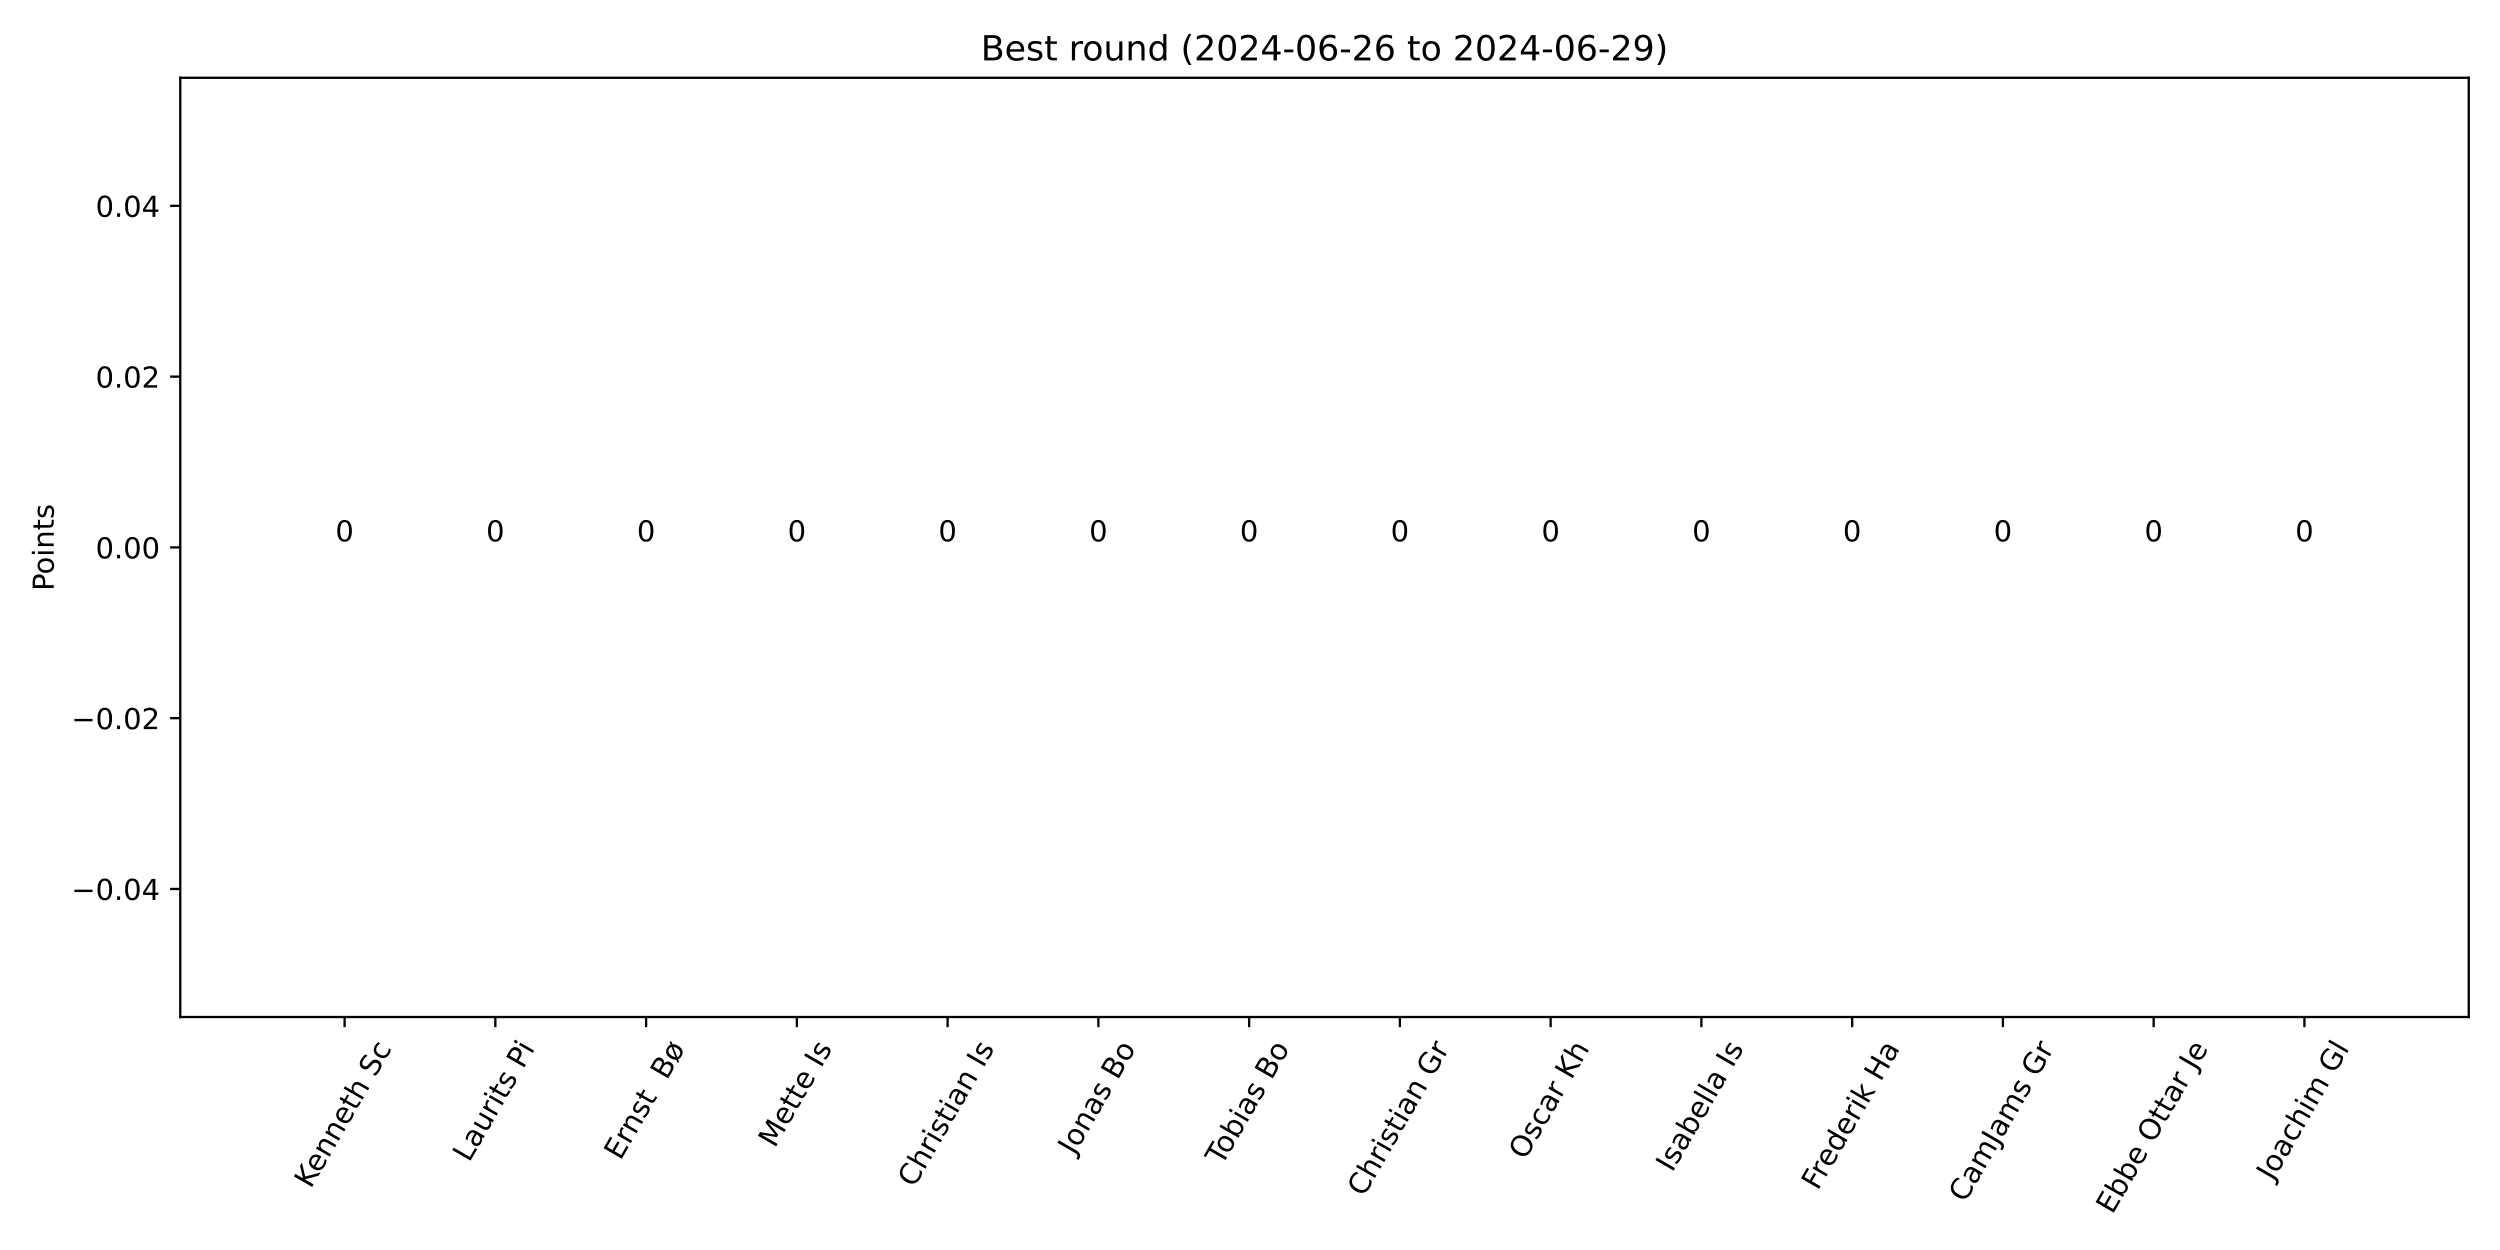
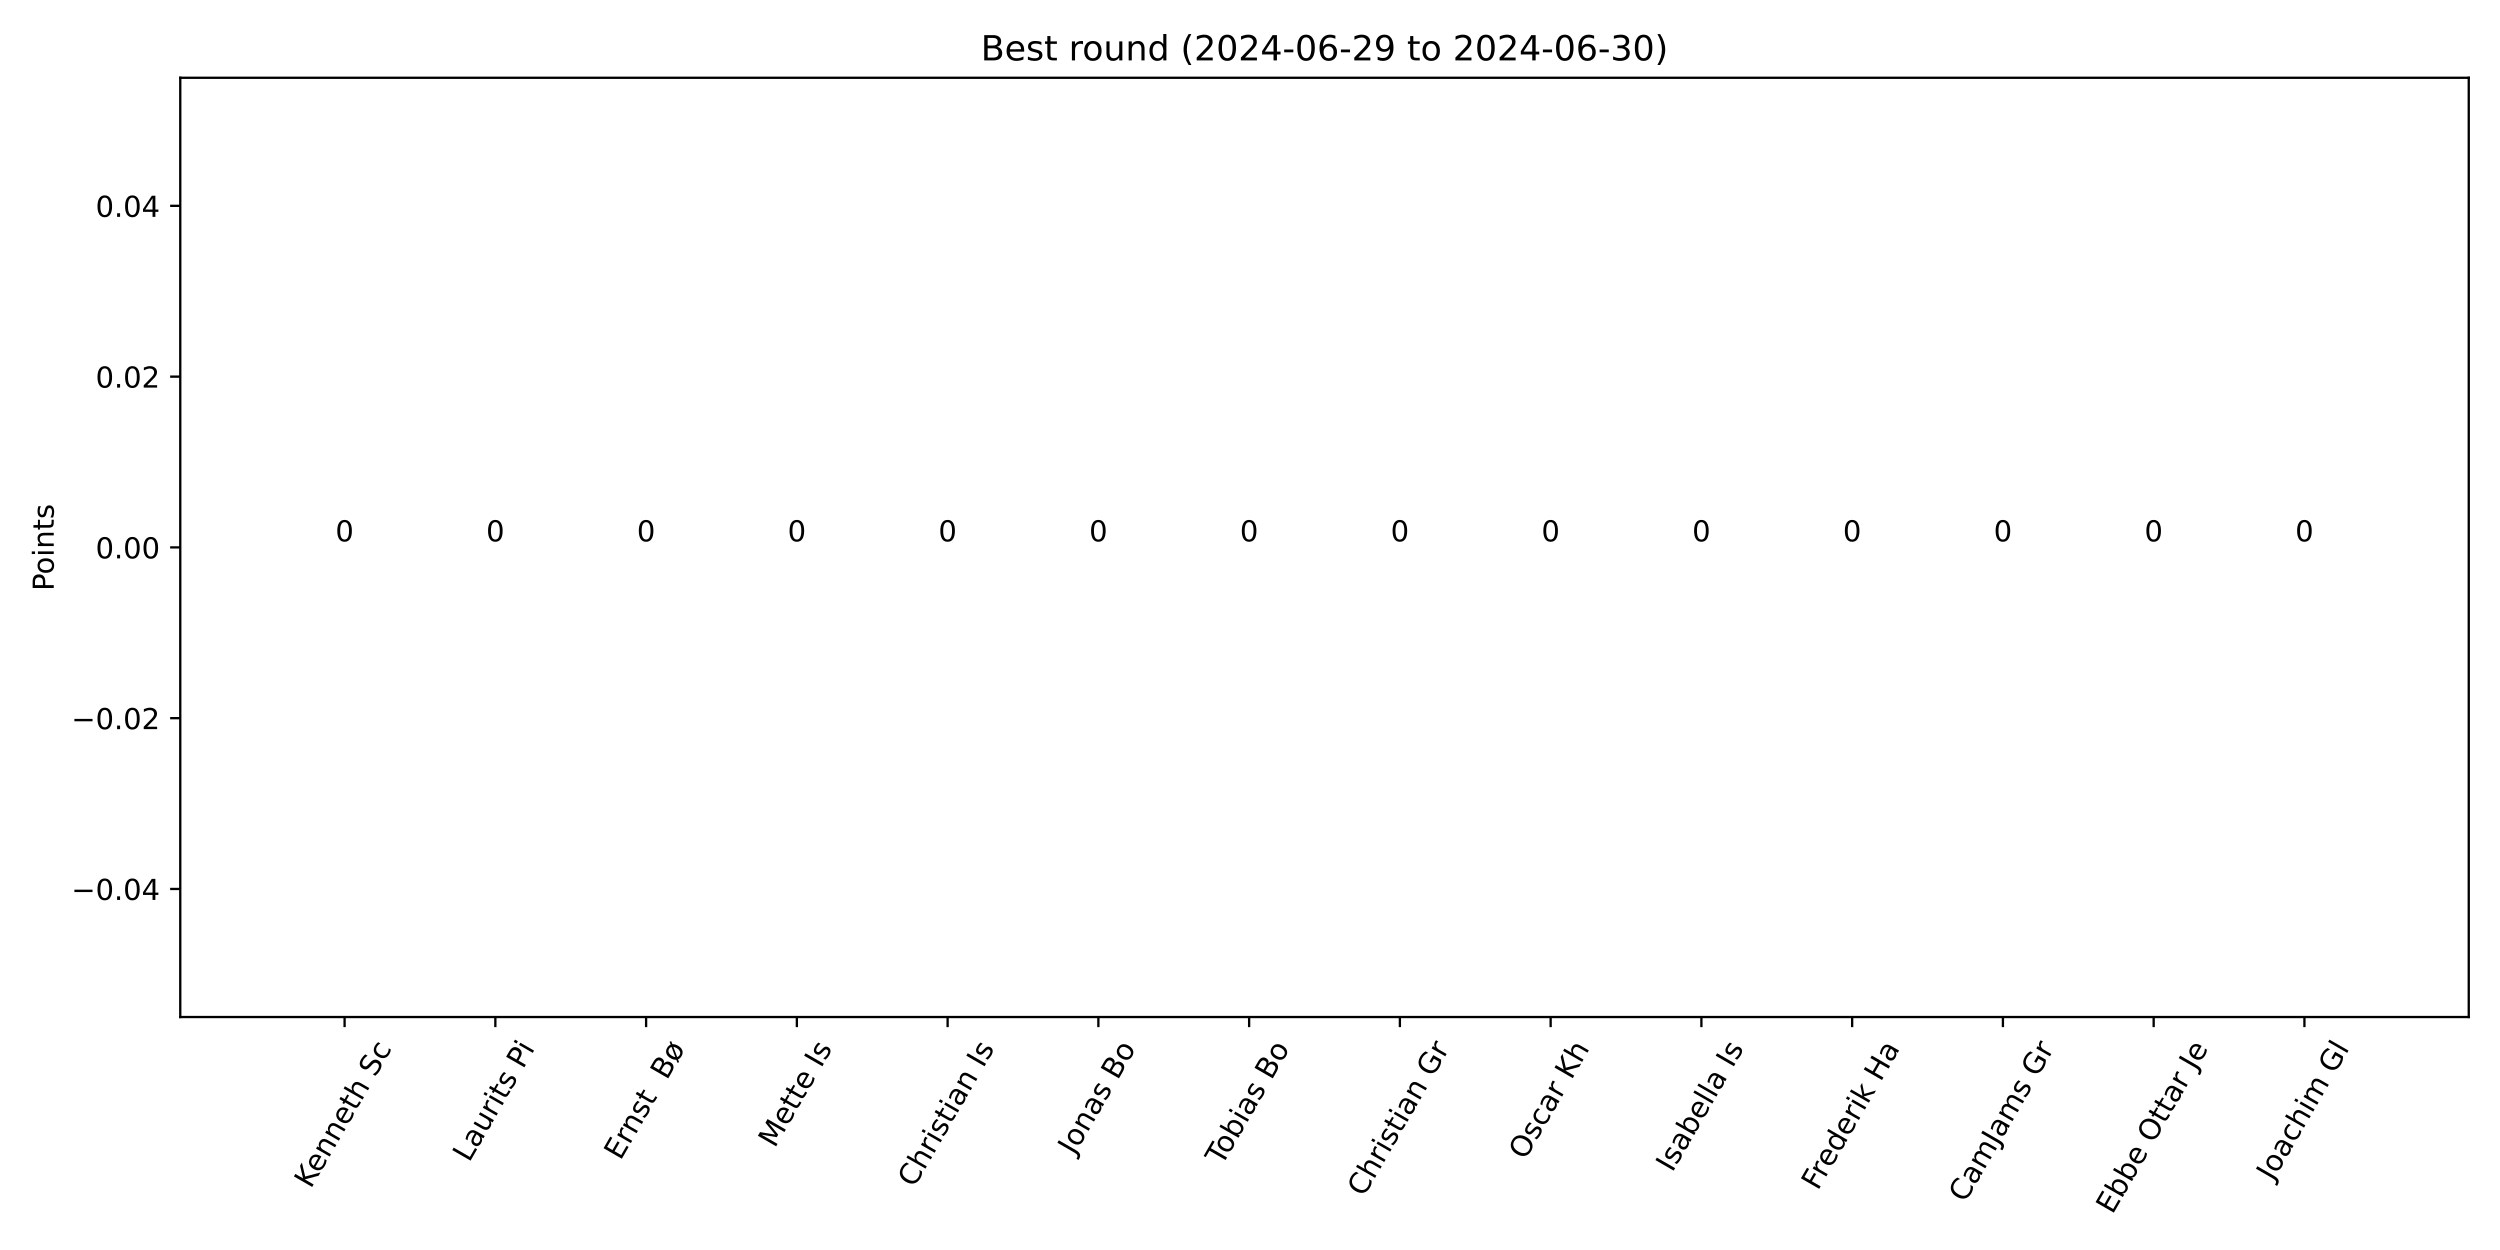
<svg xmlns="http://www.w3.org/2000/svg" xmlns:xlink="http://www.w3.org/1999/xlink" width="864pt" height="432pt" viewBox="0 0 864 432" version="1.1">
  <defs>
    <style type="text/css">*{stroke-linejoin: round; stroke-linecap: butt}</style>
  </defs>
  <g id="figure_1">
    <g id="patch_1">
      <path d="M 0 432  L 864 432  L 864 0  L 0 0  z " style="fill: #ffffff" />
    </g>
    <g id="axes_1">
      <g id="patch_2">
        <path d="M 62.3 351.483  L 853.2 351.483  L 853.2 26.88  L 62.3 26.88  z " style="fill: #ffffff" />
      </g>
      <g id="patch_3">
-         <path d="M 98.25 189.181  L 139.931 189.181  L 139.931 189.181  L 98.25 189.181  z " clip-path="url(#pb5e6c11c44)" style="fill: #1e90ff" />
+         <path d="M 98.25 189.181  L 139.931 189.181  L 139.931 189.181  L 98.25 189.181  z " clip-path="url(#pca66e4e3bf)" style="fill: #1e90ff" />
      </g>
      <g id="patch_4">
-         <path d="M 150.351 189.181  L 192.033 189.181  L 192.033 189.181  L 150.351 189.181  z " clip-path="url(#pb5e6c11c44)" style="fill: #1e90ff" />
+         <path d="M 150.351 189.181  L 192.033 189.181  L 192.033 189.181  L 150.351 189.181  z " clip-path="url(#pca66e4e3bf)" style="fill: #1e90ff" />
      </g>
      <g id="patch_5">
-         <path d="M 202.453 189.181  L 244.134 189.181  L 244.134 189.181  L 202.453 189.181  z " clip-path="url(#pb5e6c11c44)" style="fill: #1e90ff" />
+         <path d="M 202.453 189.181  L 244.134 189.181  L 244.134 189.181  L 202.453 189.181  z " clip-path="url(#pca66e4e3bf)" style="fill: #1e90ff" />
      </g>
      <g id="patch_6">
-         <path d="M 254.554 189.181  L 296.236 189.181  L 296.236 189.181  L 254.554 189.181  z " clip-path="url(#pb5e6c11c44)" style="fill: #1e90ff" />
+         <path d="M 254.554 189.181  L 296.236 189.181  L 296.236 189.181  L 254.554 189.181  z " clip-path="url(#pca66e4e3bf)" style="fill: #1e90ff" />
      </g>
      <g id="patch_7">
-         <path d="M 306.656 189.181  L 348.337 189.181  L 348.337 189.181  L 306.656 189.181  z " clip-path="url(#pb5e6c11c44)" style="fill: #1e90ff" />
+         <path d="M 306.656 189.181  L 348.337 189.181  L 348.337 189.181  L 306.656 189.181  z " clip-path="url(#pca66e4e3bf)" style="fill: #1e90ff" />
      </g>
      <g id="patch_8">
-         <path d="M 358.757 189.181  L 400.438 189.181  L 400.438 189.181  L 358.757 189.181  z " clip-path="url(#pb5e6c11c44)" style="fill: #1e90ff" />
+         <path d="M 358.757 189.181  L 400.438 189.181  L 400.438 189.181  L 358.757 189.181  z " clip-path="url(#pca66e4e3bf)" style="fill: #1e90ff" />
      </g>
      <g id="patch_9">
-         <path d="M 410.859 189.181  L 452.54 189.181  L 452.54 189.181  L 410.859 189.181  z " clip-path="url(#pb5e6c11c44)" style="fill: #1e90ff" />
+         <path d="M 410.859 189.181  L 452.54 189.181  L 452.54 189.181  L 410.859 189.181  z " clip-path="url(#pca66e4e3bf)" style="fill: #1e90ff" />
      </g>
      <g id="patch_10">
-         <path d="M 462.96 189.181  L 504.641 189.181  L 504.641 189.181  L 462.96 189.181  z " clip-path="url(#pb5e6c11c44)" style="fill: #1e90ff" />
+         <path d="M 462.96 189.181  L 504.641 189.181  L 504.641 189.181  L 462.96 189.181  z " clip-path="url(#pca66e4e3bf)" style="fill: #1e90ff" />
      </g>
      <g id="patch_11">
-         <path d="M 515.062 189.181  L 556.743 189.181  L 556.743 189.181  L 515.062 189.181  z " clip-path="url(#pb5e6c11c44)" style="fill: #1e90ff" />
+         <path d="M 515.062 189.181  L 556.743 189.181  L 556.743 189.181  L 515.062 189.181  z " clip-path="url(#pca66e4e3bf)" style="fill: #1e90ff" />
      </g>
      <g id="patch_12">
-         <path d="M 567.163 189.181  L 608.844 189.181  L 608.844 189.181  L 567.163 189.181  z " clip-path="url(#pb5e6c11c44)" style="fill: #1e90ff" />
+         <path d="M 567.163 189.181  L 608.844 189.181  L 608.844 189.181  L 567.163 189.181  z " clip-path="url(#pca66e4e3bf)" style="fill: #1e90ff" />
      </g>
      <g id="patch_13">
-         <path d="M 619.264 189.181  L 660.946 189.181  L 660.946 189.181  L 619.264 189.181  z " clip-path="url(#pb5e6c11c44)" style="fill: #1e90ff" />
+         <path d="M 619.264 189.181  L 660.946 189.181  L 660.946 189.181  L 619.264 189.181  z " clip-path="url(#pca66e4e3bf)" style="fill: #1e90ff" />
      </g>
      <g id="patch_14">
-         <path d="M 671.366 189.181  L 713.047 189.181  L 713.047 189.181  L 671.366 189.181  z " clip-path="url(#pb5e6c11c44)" style="fill: #1e90ff" />
+         <path d="M 671.366 189.181  L 713.047 189.181  L 713.047 189.181  L 671.366 189.181  z " clip-path="url(#pca66e4e3bf)" style="fill: #1e90ff" />
      </g>
      <g id="patch_15">
-         <path d="M 723.467 189.181  L 765.149 189.181  L 765.149 189.181  L 723.467 189.181  z " clip-path="url(#pb5e6c11c44)" style="fill: #1e90ff" />
+         <path d="M 723.467 189.181  L 765.149 189.181  L 765.149 189.181  L 723.467 189.181  z " clip-path="url(#pca66e4e3bf)" style="fill: #1e90ff" />
      </g>
      <g id="patch_16">
-         <path d="M 775.569 189.181  L 817.25 189.181  L 817.25 189.181  L 775.569 189.181  z " clip-path="url(#pb5e6c11c44)" style="fill: #1e90ff" />
+         <path d="M 775.569 189.181  L 817.25 189.181  L 817.25 189.181  L 775.569 189.181  z " clip-path="url(#pca66e4e3bf)" style="fill: #1e90ff" />
      </g>
      <g id="matplotlib.axis_1">
        <g id="xtick_1">
          <g id="line2d_1">
            <defs>
-               <path id="m68f3cfe24e" d="M 0 0  L 0 3.5  " style="stroke: #000000; stroke-width: 0.8" />
+               <path id="mef25d4165f" d="M 0 0  L 0 3.5  " style="stroke: #000000; stroke-width: 0.8" />
            </defs>
            <g>
-               <use xlink:href="#m68f3cfe24e" x="119.091" y="351.483" style="stroke: #000000; stroke-width: 0.8" />
+               <use xlink:href="#mef25d4165f" x="119.091" y="351.483" style="stroke: #000000; stroke-width: 0.8" />
            </g>
          </g>
          <g id="text_1">
            <g transform="translate(107.3998 411.0581) rotate(-60) scale(0.1 -0.1)">
              <defs>
                <path id="DejaVuSans-4b" d="M 628 4666  L 1259 4666  L 1259 2694  L 3353 4666  L 4166 4666  L 1850 2491  L 4331 0  L 3500 0  L 1259 2247  L 1259 0  L 628 0  L 628 4666  z " transform="scale(0.015625)" />
                <path id="DejaVuSans-65" d="M 3597 1894  L 3597 1613  L 953 1613  Q 991 1019 1311 708  Q 1631 397 2203 397  Q 2534 397 2845 478  Q 3156 559 3463 722  L 3463 178  Q 3153 47 2828 -22  Q 2503 -91 2169 -91  Q 1331 -91 842 396  Q 353 884 353 1716  Q 353 2575 817 3079  Q 1281 3584 2069 3584  Q 2775 3584 3186 3129  Q 3597 2675 3597 1894  z M 3022 2063  Q 3016 2534 2758 2815  Q 2500 3097 2075 3097  Q 1594 3097 1305 2825  Q 1016 2553 972 2059  L 3022 2063  z " transform="scale(0.015625)" />
                <path id="DejaVuSans-6e" d="M 3513 2113  L 3513 0  L 2938 0  L 2938 2094  Q 2938 2591 2744 2837  Q 2550 3084 2163 3084  Q 1697 3084 1428 2787  Q 1159 2491 1159 1978  L 1159 0  L 581 0  L 581 3500  L 1159 3500  L 1159 2956  Q 1366 3272 1645 3428  Q 1925 3584 2291 3584  Q 2894 3584 3203 3211  Q 3513 2838 3513 2113  z " transform="scale(0.015625)" />
                <path id="DejaVuSans-74" d="M 1172 4494  L 1172 3500  L 2356 3500  L 2356 3053  L 1172 3053  L 1172 1153  Q 1172 725 1289 603  Q 1406 481 1766 481  L 2356 481  L 2356 0  L 1766 0  Q 1100 0 847 248  Q 594 497 594 1153  L 594 3053  L 172 3053  L 172 3500  L 594 3500  L 594 4494  L 1172 4494  z " transform="scale(0.015625)" />
                <path id="DejaVuSans-68" d="M 3513 2113  L 3513 0  L 2938 0  L 2938 2094  Q 2938 2591 2744 2837  Q 2550 3084 2163 3084  Q 1697 3084 1428 2787  Q 1159 2491 1159 1978  L 1159 0  L 581 0  L 581 4863  L 1159 4863  L 1159 2956  Q 1366 3272 1645 3428  Q 1925 3584 2291 3584  Q 2894 3584 3203 3211  Q 3513 2838 3513 2113  z " transform="scale(0.015625)" />
                <path id="DejaVuSans-20" transform="scale(0.015625)" />
                <path id="DejaVuSans-53" d="M 3425 4513  L 3425 3897  Q 3066 4069 2747 4153  Q 2428 4238 2131 4238  Q 1616 4238 1336 4038  Q 1056 3838 1056 3469  Q 1056 3159 1242 3001  Q 1428 2844 1947 2747  L 2328 2669  Q 3034 2534 3370 2195  Q 3706 1856 3706 1288  Q 3706 609 3251 259  Q 2797 -91 1919 -91  Q 1588 -91 1214 -16  Q 841 59 441 206  L 441 856  Q 825 641 1194 531  Q 1563 422 1919 422  Q 2459 422 2753 634  Q 3047 847 3047 1241  Q 3047 1584 2836 1778  Q 2625 1972 2144 2069  L 1759 2144  Q 1053 2284 737 2584  Q 422 2884 422 3419  Q 422 4038 858 4394  Q 1294 4750 2059 4750  Q 2388 4750 2728 4690  Q 3069 4631 3425 4513  z " transform="scale(0.015625)" />
                <path id="DejaVuSans-63" d="M 3122 3366  L 3122 2828  Q 2878 2963 2633 3030  Q 2388 3097 2138 3097  Q 1578 3097 1268 2742  Q 959 2388 959 1747  Q 959 1106 1268 751  Q 1578 397 2138 397  Q 2388 397 2633 464  Q 2878 531 3122 666  L 3122 134  Q 2881 22 2623 -34  Q 2366 -91 2075 -91  Q 1284 -91 818 406  Q 353 903 353 1747  Q 353 2603 823 3093  Q 1294 3584 2113 3584  Q 2378 3584 2631 3529  Q 2884 3475 3122 3366  z " transform="scale(0.015625)" />
              </defs>
              <use xlink:href="#DejaVuSans-4b" />
              <use xlink:href="#DejaVuSans-65" x="60.576" />
              <use xlink:href="#DejaVuSans-6e" x="122.1" />
              <use xlink:href="#DejaVuSans-6e" x="185.479" />
              <use xlink:href="#DejaVuSans-65" x="248.857" />
              <use xlink:href="#DejaVuSans-74" x="310.381" />
              <use xlink:href="#DejaVuSans-68" x="349.59" />
              <use xlink:href="#DejaVuSans-20" x="412.969" />
              <use xlink:href="#DejaVuSans-53" x="444.756" />
              <use xlink:href="#DejaVuSans-63" x="508.232" />
            </g>
          </g>
        </g>
        <g id="xtick_2">
          <g id="line2d_2">
            <g>
-               <use xlink:href="#m68f3cfe24e" x="171.192" y="351.483" style="stroke: #000000; stroke-width: 0.8" />
+               <use xlink:href="#mef25d4165f" x="171.192" y="351.483" style="stroke: #000000; stroke-width: 0.8" />
            </g>
          </g>
          <g id="text_2">
            <g transform="translate(162.1274 401.9608) rotate(-60) scale(0.1 -0.1)">
              <defs>
                <path id="DejaVuSans-4c" d="M 628 4666  L 1259 4666  L 1259 531  L 3531 531  L 3531 0  L 628 0  L 628 4666  z " transform="scale(0.015625)" />
                <path id="DejaVuSans-61" d="M 2194 1759  Q 1497 1759 1228 1600  Q 959 1441 959 1056  Q 959 750 1161 570  Q 1363 391 1709 391  Q 2188 391 2477 730  Q 2766 1069 2766 1631  L 2766 1759  L 2194 1759  z M 3341 1997  L 3341 0  L 2766 0  L 2766 531  Q 2569 213 2275 61  Q 1981 -91 1556 -91  Q 1019 -91 701 211  Q 384 513 384 1019  Q 384 1609 779 1909  Q 1175 2209 1959 2209  L 2766 2209  L 2766 2266  Q 2766 2663 2505 2880  Q 2244 3097 1772 3097  Q 1472 3097 1187 3025  Q 903 2953 641 2809  L 641 3341  Q 956 3463 1253 3523  Q 1550 3584 1831 3584  Q 2591 3584 2966 3190  Q 3341 2797 3341 1997  z " transform="scale(0.015625)" />
                <path id="DejaVuSans-75" d="M 544 1381  L 544 3500  L 1119 3500  L 1119 1403  Q 1119 906 1312 657  Q 1506 409 1894 409  Q 2359 409 2629 706  Q 2900 1003 2900 1516  L 2900 3500  L 3475 3500  L 3475 0  L 2900 0  L 2900 538  Q 2691 219 2414 64  Q 2138 -91 1772 -91  Q 1169 -91 856 284  Q 544 659 544 1381  z M 1991 3584  L 1991 3584  z " transform="scale(0.015625)" />
                <path id="DejaVuSans-72" d="M 2631 2963  Q 2534 3019 2420 3045  Q 2306 3072 2169 3072  Q 1681 3072 1420 2755  Q 1159 2438 1159 1844  L 1159 0  L 581 0  L 581 3500  L 1159 3500  L 1159 2956  Q 1341 3275 1631 3429  Q 1922 3584 2338 3584  Q 2397 3584 2469 3576  Q 2541 3569 2628 3553  L 2631 2963  z " transform="scale(0.015625)" />
                <path id="DejaVuSans-69" d="M 603 3500  L 1178 3500  L 1178 0  L 603 0  L 603 3500  z M 603 4863  L 1178 4863  L 1178 4134  L 603 4134  L 603 4863  z " transform="scale(0.015625)" />
                <path id="DejaVuSans-73" d="M 2834 3397  L 2834 2853  Q 2591 2978 2328 3040  Q 2066 3103 1784 3103  Q 1356 3103 1142 2972  Q 928 2841 928 2578  Q 928 2378 1081 2264  Q 1234 2150 1697 2047  L 1894 2003  Q 2506 1872 2764 1633  Q 3022 1394 3022 966  Q 3022 478 2636 193  Q 2250 -91 1575 -91  Q 1294 -91 989 -36  Q 684 19 347 128  L 347 722  Q 666 556 975 473  Q 1284 391 1588 391  Q 1994 391 2212 530  Q 2431 669 2431 922  Q 2431 1156 2273 1281  Q 2116 1406 1581 1522  L 1381 1569  Q 847 1681 609 1914  Q 372 2147 372 2553  Q 372 3047 722 3315  Q 1072 3584 1716 3584  Q 2034 3584 2315 3537  Q 2597 3491 2834 3397  z " transform="scale(0.015625)" />
                <path id="DejaVuSans-50" d="M 1259 4147  L 1259 2394  L 2053 2394  Q 2494 2394 2734 2622  Q 2975 2850 2975 3272  Q 2975 3691 2734 3919  Q 2494 4147 2053 4147  L 1259 4147  z M 628 4666  L 2053 4666  Q 2838 4666 3239 4311  Q 3641 3956 3641 3272  Q 3641 2581 3239 2228  Q 2838 1875 2053 1875  L 1259 1875  L 1259 0  L 628 0  L 628 4666  z " transform="scale(0.015625)" />
              </defs>
              <use xlink:href="#DejaVuSans-4c" />
              <use xlink:href="#DejaVuSans-61" x="55.713" />
              <use xlink:href="#DejaVuSans-75" x="116.992" />
              <use xlink:href="#DejaVuSans-72" x="180.371" />
              <use xlink:href="#DejaVuSans-69" x="221.484" />
              <use xlink:href="#DejaVuSans-74" x="249.268" />
              <use xlink:href="#DejaVuSans-73" x="288.477" />
              <use xlink:href="#DejaVuSans-20" x="340.576" />
              <use xlink:href="#DejaVuSans-50" x="372.363" />
              <use xlink:href="#DejaVuSans-69" x="430.416" />
            </g>
          </g>
        </g>
        <g id="xtick_3">
          <g id="line2d_3">
            <g>
-               <use xlink:href="#m68f3cfe24e" x="223.293" y="351.483" style="stroke: #000000; stroke-width: 0.8" />
+               <use xlink:href="#mef25d4165f" x="223.293" y="351.483" style="stroke: #000000; stroke-width: 0.8" />
            </g>
          </g>
          <g id="text_3">
            <g transform="translate(214.4187 401.3031) rotate(-60) scale(0.1 -0.1)">
              <defs>
                <path id="DejaVuSans-45" d="M 628 4666  L 3578 4666  L 3578 4134  L 1259 4134  L 1259 2753  L 3481 2753  L 3481 2222  L 1259 2222  L 1259 531  L 3634 531  L 3634 0  L 628 0  L 628 4666  z " transform="scale(0.015625)" />
                <path id="DejaVuSans-42" d="M 1259 2228  L 1259 519  L 2272 519  Q 2781 519 3026 730  Q 3272 941 3272 1375  Q 3272 1813 3026 2020  Q 2781 2228 2272 2228  L 1259 2228  z M 1259 4147  L 1259 2741  L 2194 2741  Q 2656 2741 2882 2914  Q 3109 3088 3109 3444  Q 3109 3797 2882 3972  Q 2656 4147 2194 4147  L 1259 4147  z M 628 4666  L 2241 4666  Q 2963 4666 3353 4366  Q 3744 4066 3744 3513  Q 3744 3084 3544 2831  Q 3344 2578 2956 2516  Q 3422 2416 3680 2098  Q 3938 1781 3938 1306  Q 3938 681 3513 340  Q 3088 0 2303 0  L 628 0  L 628 4666  z " transform="scale(0.015625)" />
                <path id="DejaVuSans-f8" d="M 2828 2503  L 1306 653  Q 1434 522 1595 459  Q 1756 397 1959 397  Q 2419 397 2687 759  Q 2956 1122 2956 1747  Q 2956 1994 2925 2176  Q 2894 2359 2828 2503  z M 2606 2841  Q 2475 2969 2314 3033  Q 2153 3097 1959 3097  Q 1488 3097 1223 2730  Q 959 2363 959 1703  Q 959 1478 989 1306  Q 1019 1134 1081 991  L 2606 2841  z M 691 519  Q 522 759 437 1067  Q 353 1375 353 1747  Q 353 2609 779 3096  Q 1206 3584 1959 3584  Q 2250 3584 2498 3504  Q 2747 3425 2956 3263  L 3391 3788  L 3688 3541  L 3231 2981  Q 3397 2741 3481 2431  Q 3566 2122 3566 1747  Q 3566 888 3137 398  Q 2709 -91 1959 -91  Q 1659 -91 1407 -9  Q 1156 72 959 231  L 525 -294  L 225 -50  L 691 519  z " transform="scale(0.015625)" />
              </defs>
              <use xlink:href="#DejaVuSans-45" />
              <use xlink:href="#DejaVuSans-72" x="63.184" />
              <use xlink:href="#DejaVuSans-6e" x="102.547" />
              <use xlink:href="#DejaVuSans-73" x="165.926" />
              <use xlink:href="#DejaVuSans-74" x="218.025" />
              <use xlink:href="#DejaVuSans-20" x="257.234" />
              <use xlink:href="#DejaVuSans-20" x="289.021" />
              <use xlink:href="#DejaVuSans-42" x="320.809" />
              <use xlink:href="#DejaVuSans-f8" x="389.412" />
            </g>
          </g>
        </g>
        <g id="xtick_4">
          <g id="line2d_4">
            <g>
-               <use xlink:href="#m68f3cfe24e" x="275.395" y="351.483" style="stroke: #000000; stroke-width: 0.8" />
+               <use xlink:href="#mef25d4165f" x="275.395" y="351.483" style="stroke: #000000; stroke-width: 0.8" />
            </g>
          </g>
          <g id="text_4">
            <g transform="translate(267.7565 397.0204) rotate(-60) scale(0.1 -0.1)">
              <defs>
                <path id="DejaVuSans-4d" d="M 628 4666  L 1569 4666  L 2759 1491  L 3956 4666  L 4897 4666  L 4897 0  L 4281 0  L 4281 4097  L 3078 897  L 2444 897  L 1241 4097  L 1241 0  L 628 0  L 628 4666  z " transform="scale(0.015625)" />
                <path id="DejaVuSans-49" d="M 628 4666  L 1259 4666  L 1259 0  L 628 0  L 628 4666  z " transform="scale(0.015625)" />
              </defs>
              <use xlink:href="#DejaVuSans-4d" />
              <use xlink:href="#DejaVuSans-65" x="86.279" />
              <use xlink:href="#DejaVuSans-74" x="147.803" />
              <use xlink:href="#DejaVuSans-74" x="187.012" />
              <use xlink:href="#DejaVuSans-65" x="226.221" />
              <use xlink:href="#DejaVuSans-20" x="287.744" />
              <use xlink:href="#DejaVuSans-49" x="319.531" />
              <use xlink:href="#DejaVuSans-73" x="349.023" />
            </g>
          </g>
        </g>
        <g id="xtick_5">
          <g id="line2d_5">
            <g>
-               <use xlink:href="#m68f3cfe24e" x="327.496" y="351.483" style="stroke: #000000; stroke-width: 0.8" />
+               <use xlink:href="#mef25d4165f" x="327.496" y="351.483" style="stroke: #000000; stroke-width: 0.8" />
            </g>
          </g>
          <g id="text_5">
            <g transform="translate(315.906 410.7103) rotate(-60) scale(0.1 -0.1)">
              <defs>
                <path id="DejaVuSans-43" d="M 4122 4306  L 4122 3641  Q 3803 3938 3442 4084  Q 3081 4231 2675 4231  Q 1875 4231 1450 3742  Q 1025 3253 1025 2328  Q 1025 1406 1450 917  Q 1875 428 2675 428  Q 3081 428 3442 575  Q 3803 722 4122 1019  L 4122 359  Q 3791 134 3420 21  Q 3050 -91 2638 -91  Q 1578 -91 968 557  Q 359 1206 359 2328  Q 359 3453 968 4101  Q 1578 4750 2638 4750  Q 3056 4750 3426 4639  Q 3797 4528 4122 4306  z " transform="scale(0.015625)" />
              </defs>
              <use xlink:href="#DejaVuSans-43" />
              <use xlink:href="#DejaVuSans-68" x="69.824" />
              <use xlink:href="#DejaVuSans-72" x="133.203" />
              <use xlink:href="#DejaVuSans-69" x="174.316" />
              <use xlink:href="#DejaVuSans-73" x="202.1" />
              <use xlink:href="#DejaVuSans-74" x="254.199" />
              <use xlink:href="#DejaVuSans-69" x="293.408" />
              <use xlink:href="#DejaVuSans-61" x="321.191" />
              <use xlink:href="#DejaVuSans-6e" x="382.471" />
              <use xlink:href="#DejaVuSans-20" x="445.85" />
              <use xlink:href="#DejaVuSans-49" x="477.637" />
              <use xlink:href="#DejaVuSans-73" x="507.129" />
            </g>
          </g>
        </g>
        <g id="xtick_6">
          <g id="line2d_6">
            <g>
-               <use xlink:href="#m68f3cfe24e" x="379.598" y="351.483" style="stroke: #000000; stroke-width: 0.8" />
+               <use xlink:href="#mef25d4165f" x="379.598" y="351.483" style="stroke: #000000; stroke-width: 0.8" />
            </g>
          </g>
          <g id="text_6">
            <g transform="translate(371.2621 399.4358) rotate(-60) scale(0.1 -0.1)">
              <defs>
                <path id="DejaVuSans-4a" d="M 628 4666  L 1259 4666  L 1259 325  Q 1259 -519 939 -900  Q 619 -1281 -91 -1281  L -331 -1281  L -331 -750  L -134 -750  Q 284 -750 456 -515  Q 628 -281 628 325  L 628 4666  z " transform="scale(0.015625)" />
                <path id="DejaVuSans-6f" d="M 1959 3097  Q 1497 3097 1228 2736  Q 959 2375 959 1747  Q 959 1119 1226 758  Q 1494 397 1959 397  Q 2419 397 2687 759  Q 2956 1122 2956 1747  Q 2956 2369 2687 2733  Q 2419 3097 1959 3097  z M 1959 3584  Q 2709 3584 3137 3096  Q 3566 2609 3566 1747  Q 3566 888 3137 398  Q 2709 -91 1959 -91  Q 1206 -91 779 398  Q 353 888 353 1747  Q 353 2609 779 3096  Q 1206 3584 1959 3584  z " transform="scale(0.015625)" />
              </defs>
              <use xlink:href="#DejaVuSans-4a" />
              <use xlink:href="#DejaVuSans-6f" x="29.492" />
              <use xlink:href="#DejaVuSans-6e" x="90.674" />
              <use xlink:href="#DejaVuSans-61" x="154.053" />
              <use xlink:href="#DejaVuSans-73" x="215.332" />
              <use xlink:href="#DejaVuSans-20" x="267.432" />
              <use xlink:href="#DejaVuSans-42" x="299.219" />
              <use xlink:href="#DejaVuSans-6f" x="367.822" />
            </g>
          </g>
        </g>
        <g id="xtick_7">
          <g id="line2d_7">
            <g>
-               <use xlink:href="#m68f3cfe24e" x="431.699" y="351.483" style="stroke: #000000; stroke-width: 0.8" />
+               <use xlink:href="#mef25d4165f" x="431.699" y="351.483" style="stroke: #000000; stroke-width: 0.8" />
            </g>
          </g>
          <g id="text_7">
            <g transform="translate(422.3019 403.1137) rotate(-60) scale(0.1 -0.1)">
              <defs>
                <path id="DejaVuSans-54" d="M -19 4666  L 3928 4666  L 3928 4134  L 2272 4134  L 2272 0  L 1638 0  L 1638 4134  L -19 4134  L -19 4666  z " transform="scale(0.015625)" />
                <path id="DejaVuSans-62" d="M 3116 1747  Q 3116 2381 2855 2742  Q 2594 3103 2138 3103  Q 1681 3103 1420 2742  Q 1159 2381 1159 1747  Q 1159 1113 1420 752  Q 1681 391 2138 391  Q 2594 391 2855 752  Q 3116 1113 3116 1747  z M 1159 2969  Q 1341 3281 1617 3432  Q 1894 3584 2278 3584  Q 2916 3584 3314 3078  Q 3713 2572 3713 1747  Q 3713 922 3314 415  Q 2916 -91 2278 -91  Q 1894 -91 1617 61  Q 1341 213 1159 525  L 1159 0  L 581 0  L 581 4863  L 1159 4863  L 1159 2969  z " transform="scale(0.015625)" />
              </defs>
              <use xlink:href="#DejaVuSans-54" />
              <use xlink:href="#DejaVuSans-6f" x="44.084" />
              <use xlink:href="#DejaVuSans-62" x="105.266" />
              <use xlink:href="#DejaVuSans-69" x="168.742" />
              <use xlink:href="#DejaVuSans-61" x="196.525" />
              <use xlink:href="#DejaVuSans-73" x="257.805" />
              <use xlink:href="#DejaVuSans-20" x="309.904" />
              <use xlink:href="#DejaVuSans-42" x="341.691" />
              <use xlink:href="#DejaVuSans-6f" x="410.295" />
            </g>
          </g>
        </g>
        <g id="xtick_8">
          <g id="line2d_8">
            <g>
-               <use xlink:href="#m68f3cfe24e" x="483.801" y="351.483" style="stroke: #000000; stroke-width: 0.8" />
+               <use xlink:href="#mef25d4165f" x="483.801" y="351.483" style="stroke: #000000; stroke-width: 0.8" />
            </g>
          </g>
          <g id="text_8">
            <g transform="translate(471.2853 413.9146) rotate(-60) scale(0.1 -0.1)">
              <defs>
                <path id="DejaVuSans-47" d="M 3809 666  L 3809 1919  L 2778 1919  L 2778 2438  L 4434 2438  L 4434 434  Q 4069 175 3628 42  Q 3188 -91 2688 -91  Q 1594 -91 976 548  Q 359 1188 359 2328  Q 359 3472 976 4111  Q 1594 4750 2688 4750  Q 3144 4750 3555 4637  Q 3966 4525 4313 4306  L 4313 3634  Q 3963 3931 3569 4081  Q 3175 4231 2741 4231  Q 1884 4231 1454 3753  Q 1025 3275 1025 2328  Q 1025 1384 1454 906  Q 1884 428 2741 428  Q 3075 428 3337 486  Q 3600 544 3809 666  z " transform="scale(0.015625)" />
              </defs>
              <use xlink:href="#DejaVuSans-43" />
              <use xlink:href="#DejaVuSans-68" x="69.824" />
              <use xlink:href="#DejaVuSans-72" x="133.203" />
              <use xlink:href="#DejaVuSans-69" x="174.316" />
              <use xlink:href="#DejaVuSans-73" x="202.1" />
              <use xlink:href="#DejaVuSans-74" x="254.199" />
              <use xlink:href="#DejaVuSans-69" x="293.408" />
              <use xlink:href="#DejaVuSans-61" x="321.191" />
              <use xlink:href="#DejaVuSans-6e" x="382.471" />
              <use xlink:href="#DejaVuSans-20" x="445.85" />
              <use xlink:href="#DejaVuSans-47" x="477.637" />
              <use xlink:href="#DejaVuSans-72" x="555.127" />
            </g>
          </g>
        </g>
        <g id="xtick_9">
          <g id="line2d_9">
            <g>
-               <use xlink:href="#m68f3cfe24e" x="535.902" y="351.483" style="stroke: #000000; stroke-width: 0.8" />
+               <use xlink:href="#mef25d4165f" x="535.902" y="351.483" style="stroke: #000000; stroke-width: 0.8" />
            </g>
          </g>
          <g id="text_9">
            <g transform="translate(527.0688 401.1597) rotate(-60) scale(0.1 -0.1)">
              <defs>
                <path id="DejaVuSans-4f" d="M 2522 4238  Q 1834 4238 1429 3725  Q 1025 3213 1025 2328  Q 1025 1447 1429 934  Q 1834 422 2522 422  Q 3209 422 3611 934  Q 4013 1447 4013 2328  Q 4013 3213 3611 3725  Q 3209 4238 2522 4238  z M 2522 4750  Q 3503 4750 4090 4092  Q 4678 3434 4678 2328  Q 4678 1225 4090 567  Q 3503 -91 2522 -91  Q 1538 -91 948 565  Q 359 1222 359 2328  Q 359 3434 948 4092  Q 1538 4750 2522 4750  z " transform="scale(0.015625)" />
              </defs>
              <use xlink:href="#DejaVuSans-4f" />
              <use xlink:href="#DejaVuSans-73" x="78.711" />
              <use xlink:href="#DejaVuSans-63" x="130.811" />
              <use xlink:href="#DejaVuSans-61" x="185.791" />
              <use xlink:href="#DejaVuSans-72" x="247.07" />
              <use xlink:href="#DejaVuSans-20" x="288.184" />
              <use xlink:href="#DejaVuSans-4b" x="319.971" />
              <use xlink:href="#DejaVuSans-68" x="385.547" />
            </g>
          </g>
        </g>
        <g id="xtick_10">
          <g id="line2d_10">
            <g>
-               <use xlink:href="#m68f3cfe24e" x="588.004" y="351.483" style="stroke: #000000; stroke-width: 0.8" />
+               <use xlink:href="#mef25d4165f" x="588.004" y="351.483" style="stroke: #000000; stroke-width: 0.8" />
            </g>
          </g>
          <g id="text_10">
            <g transform="translate(577.9406 405.4195) rotate(-60) scale(0.1 -0.1)">
              <defs>
                <path id="DejaVuSans-6c" d="M 603 4863  L 1178 4863  L 1178 0  L 603 0  L 603 4863  z " transform="scale(0.015625)" />
              </defs>
              <use xlink:href="#DejaVuSans-49" />
              <use xlink:href="#DejaVuSans-73" x="29.492" />
              <use xlink:href="#DejaVuSans-61" x="81.592" />
              <use xlink:href="#DejaVuSans-62" x="142.871" />
              <use xlink:href="#DejaVuSans-65" x="206.348" />
              <use xlink:href="#DejaVuSans-6c" x="267.871" />
              <use xlink:href="#DejaVuSans-6c" x="295.654" />
              <use xlink:href="#DejaVuSans-61" x="323.438" />
              <use xlink:href="#DejaVuSans-20" x="384.717" />
              <use xlink:href="#DejaVuSans-49" x="416.504" />
              <use xlink:href="#DejaVuSans-73" x="445.996" />
            </g>
          </g>
        </g>
        <g id="xtick_11">
          <g id="line2d_11">
            <g>
-               <use xlink:href="#m68f3cfe24e" x="640.105" y="351.483" style="stroke: #000000; stroke-width: 0.8" />
+               <use xlink:href="#mef25d4165f" x="640.105" y="351.483" style="stroke: #000000; stroke-width: 0.8" />
            </g>
          </g>
          <g id="text_11">
            <g transform="translate(628.2264 411.709) rotate(-60) scale(0.1 -0.1)">
              <defs>
                <path id="DejaVuSans-46" d="M 628 4666  L 3309 4666  L 3309 4134  L 1259 4134  L 1259 2759  L 3109 2759  L 3109 2228  L 1259 2228  L 1259 0  L 628 0  L 628 4666  z " transform="scale(0.015625)" />
                <path id="DejaVuSans-64" d="M 2906 2969  L 2906 4863  L 3481 4863  L 3481 0  L 2906 0  L 2906 525  Q 2725 213 2448 61  Q 2172 -91 1784 -91  Q 1150 -91 751 415  Q 353 922 353 1747  Q 353 2572 751 3078  Q 1150 3584 1784 3584  Q 2172 3584 2448 3432  Q 2725 3281 2906 2969  z M 947 1747  Q 947 1113 1208 752  Q 1469 391 1925 391  Q 2381 391 2643 752  Q 2906 1113 2906 1747  Q 2906 2381 2643 2742  Q 2381 3103 1925 3103  Q 1469 3103 1208 2742  Q 947 2381 947 1747  z " transform="scale(0.015625)" />
                <path id="DejaVuSans-6b" d="M 581 4863  L 1159 4863  L 1159 1991  L 2875 3500  L 3609 3500  L 1753 1863  L 3688 0  L 2938 0  L 1159 1709  L 1159 0  L 581 0  L 581 4863  z " transform="scale(0.015625)" />
                <path id="DejaVuSans-48" d="M 628 4666  L 1259 4666  L 1259 2753  L 3553 2753  L 3553 4666  L 4184 4666  L 4184 0  L 3553 0  L 3553 2222  L 1259 2222  L 1259 0  L 628 0  L 628 4666  z " transform="scale(0.015625)" />
              </defs>
              <use xlink:href="#DejaVuSans-46" />
              <use xlink:href="#DejaVuSans-72" x="50.27" />
              <use xlink:href="#DejaVuSans-65" x="89.133" />
              <use xlink:href="#DejaVuSans-64" x="150.656" />
              <use xlink:href="#DejaVuSans-65" x="214.133" />
              <use xlink:href="#DejaVuSans-72" x="275.656" />
              <use xlink:href="#DejaVuSans-69" x="316.77" />
              <use xlink:href="#DejaVuSans-6b" x="344.553" />
              <use xlink:href="#DejaVuSans-20" x="402.463" />
              <use xlink:href="#DejaVuSans-48" x="434.25" />
              <use xlink:href="#DejaVuSans-61" x="509.445" />
            </g>
          </g>
        </g>
        <g id="xtick_12">
          <g id="line2d_12">
            <g>
-               <use xlink:href="#m68f3cfe24e" x="692.207" y="351.483" style="stroke: #000000; stroke-width: 0.8" />
+               <use xlink:href="#mef25d4165f" x="692.207" y="351.483" style="stroke: #000000; stroke-width: 0.8" />
            </g>
          </g>
          <g id="text_12">
            <g transform="translate(679.1169 415.9038) rotate(-60) scale(0.1 -0.1)">
              <defs>
                <path id="DejaVuSans-6d" d="M 3328 2828  Q 3544 3216 3844 3400  Q 4144 3584 4550 3584  Q 5097 3584 5394 3201  Q 5691 2819 5691 2113  L 5691 0  L 5113 0  L 5113 2094  Q 5113 2597 4934 2840  Q 4756 3084 4391 3084  Q 3944 3084 3684 2787  Q 3425 2491 3425 1978  L 3425 0  L 2847 0  L 2847 2094  Q 2847 2600 2669 2842  Q 2491 3084 2119 3084  Q 1678 3084 1418 2786  Q 1159 2488 1159 1978  L 1159 0  L 581 0  L 581 3500  L 1159 3500  L 1159 2956  Q 1356 3278 1631 3431  Q 1906 3584 2284 3584  Q 2666 3584 2933 3390  Q 3200 3197 3328 2828  z " transform="scale(0.015625)" />
              </defs>
              <use xlink:href="#DejaVuSans-43" />
              <use xlink:href="#DejaVuSans-61" x="69.824" />
              <use xlink:href="#DejaVuSans-6d" x="131.104" />
              <use xlink:href="#DejaVuSans-4a" x="228.516" />
              <use xlink:href="#DejaVuSans-61" x="258.008" />
              <use xlink:href="#DejaVuSans-6d" x="319.287" />
              <use xlink:href="#DejaVuSans-73" x="416.699" />
              <use xlink:href="#DejaVuSans-20" x="468.799" />
              <use xlink:href="#DejaVuSans-47" x="500.586" />
              <use xlink:href="#DejaVuSans-72" x="578.076" />
            </g>
          </g>
        </g>
        <g id="xtick_13">
          <g id="line2d_13">
            <g>
-               <use xlink:href="#m68f3cfe24e" x="744.308" y="351.483" style="stroke: #000000; stroke-width: 0.8" />
+               <use xlink:href="#mef25d4165f" x="744.308" y="351.483" style="stroke: #000000; stroke-width: 0.8" />
            </g>
          </g>
          <g id="text_13">
            <g transform="translate(730.0527 419.9416) rotate(-60) scale(0.1 -0.1)">
              <use xlink:href="#DejaVuSans-45" />
              <use xlink:href="#DejaVuSans-62" x="63.184" />
              <use xlink:href="#DejaVuSans-62" x="126.66" />
              <use xlink:href="#DejaVuSans-65" x="190.137" />
              <use xlink:href="#DejaVuSans-20" x="251.66" />
              <use xlink:href="#DejaVuSans-4f" x="283.447" />
              <use xlink:href="#DejaVuSans-74" x="362.158" />
              <use xlink:href="#DejaVuSans-74" x="401.367" />
              <use xlink:href="#DejaVuSans-61" x="440.576" />
              <use xlink:href="#DejaVuSans-72" x="501.855" />
              <use xlink:href="#DejaVuSans-20" x="542.969" />
              <use xlink:href="#DejaVuSans-4a" x="574.756" />
              <use xlink:href="#DejaVuSans-65" x="604.248" />
            </g>
          </g>
        </g>
        <g id="xtick_14">
          <g id="line2d_14">
            <g>
-               <use xlink:href="#m68f3cfe24e" x="796.409" y="351.483" style="stroke: #000000; stroke-width: 0.8" />
+               <use xlink:href="#mef25d4165f" x="796.409" y="351.483" style="stroke: #000000; stroke-width: 0.8" />
            </g>
          </g>
          <g id="text_14">
            <g transform="translate(785.485 408.4032) rotate(-60) scale(0.1 -0.1)">
              <use xlink:href="#DejaVuSans-4a" />
              <use xlink:href="#DejaVuSans-6f" x="29.492" />
              <use xlink:href="#DejaVuSans-61" x="90.674" />
              <use xlink:href="#DejaVuSans-63" x="151.953" />
              <use xlink:href="#DejaVuSans-68" x="206.934" />
              <use xlink:href="#DejaVuSans-69" x="270.312" />
              <use xlink:href="#DejaVuSans-6d" x="298.096" />
              <use xlink:href="#DejaVuSans-20" x="395.508" />
              <use xlink:href="#DejaVuSans-47" x="427.295" />
              <use xlink:href="#DejaVuSans-6c" x="504.785" />
            </g>
          </g>
        </g>
      </g>
      <g id="matplotlib.axis_2">
        <g id="ytick_1">
          <g id="line2d_15">
            <defs>
-               <path id="mcf52b2ef55" d="M 0 0  L -3.5 0  " style="stroke: #000000; stroke-width: 0.8" />
+               <path id="m8b9046946b" d="M 0 0  L -3.5 0  " style="stroke: #000000; stroke-width: 0.8" />
            </defs>
            <g>
-               <use xlink:href="#mcf52b2ef55" x="62.3" y="307.219" style="stroke: #000000; stroke-width: 0.8" />
+               <use xlink:href="#m8b9046946b" x="62.3" y="307.219" style="stroke: #000000; stroke-width: 0.8" />
            </g>
          </g>
          <g id="text_15">
            <g transform="translate(24.65469 311.0179) scale(0.1 -0.1)">
              <defs>
                <path id="DejaVuSans-2212" d="M 678 2272  L 4684 2272  L 4684 1741  L 678 1741  L 678 2272  z " transform="scale(0.015625)" />
                <path id="DejaVuSans-30" d="M 2034 4250  Q 1547 4250 1301 3770  Q 1056 3291 1056 2328  Q 1056 1369 1301 889  Q 1547 409 2034 409  Q 2525 409 2770 889  Q 3016 1369 3016 2328  Q 3016 3291 2770 3770  Q 2525 4250 2034 4250  z M 2034 4750  Q 2819 4750 3233 4129  Q 3647 3509 3647 2328  Q 3647 1150 3233 529  Q 2819 -91 2034 -91  Q 1250 -91 836 529  Q 422 1150 422 2328  Q 422 3509 836 4129  Q 1250 4750 2034 4750  z " transform="scale(0.015625)" />
                <path id="DejaVuSans-2e" d="M 684 794  L 1344 794  L 1344 0  L 684 0  L 684 794  z " transform="scale(0.015625)" />
                <path id="DejaVuSans-34" d="M 2419 4116  L 825 1625  L 2419 1625  L 2419 4116  z M 2253 4666  L 3047 4666  L 3047 1625  L 3713 1625  L 3713 1100  L 3047 1100  L 3047 0  L 2419 0  L 2419 1100  L 313 1100  L 313 1709  L 2253 4666  z " transform="scale(0.015625)" />
              </defs>
              <use xlink:href="#DejaVuSans-2212" />
              <use xlink:href="#DejaVuSans-30" x="83.789" />
              <use xlink:href="#DejaVuSans-2e" x="147.412" />
              <use xlink:href="#DejaVuSans-30" x="179.199" />
              <use xlink:href="#DejaVuSans-34" x="242.822" />
            </g>
          </g>
        </g>
        <g id="ytick_2">
          <g id="line2d_16">
            <g>
-               <use xlink:href="#mcf52b2ef55" x="62.3" y="248.2" style="stroke: #000000; stroke-width: 0.8" />
+               <use xlink:href="#m8b9046946b" x="62.3" y="248.2" style="stroke: #000000; stroke-width: 0.8" />
            </g>
          </g>
          <g id="text_16">
            <g transform="translate(24.65469 251.9992) scale(0.1 -0.1)">
              <defs>
                <path id="DejaVuSans-32" d="M 1228 531  L 3431 531  L 3431 0  L 469 0  L 469 531  Q 828 903 1448 1529  Q 2069 2156 2228 2338  Q 2531 2678 2651 2914  Q 2772 3150 2772 3378  Q 2772 3750 2511 3984  Q 2250 4219 1831 4219  Q 1534 4219 1204 4116  Q 875 4013 500 3803  L 500 4441  Q 881 4594 1212 4672  Q 1544 4750 1819 4750  Q 2544 4750 2975 4387  Q 3406 4025 3406 3419  Q 3406 3131 3298 2873  Q 3191 2616 2906 2266  Q 2828 2175 2409 1742  Q 1991 1309 1228 531  z " transform="scale(0.015625)" />
              </defs>
              <use xlink:href="#DejaVuSans-2212" />
              <use xlink:href="#DejaVuSans-30" x="83.789" />
              <use xlink:href="#DejaVuSans-2e" x="147.412" />
              <use xlink:href="#DejaVuSans-30" x="179.199" />
              <use xlink:href="#DejaVuSans-32" x="242.822" />
            </g>
          </g>
        </g>
        <g id="ytick_3">
          <g id="line2d_17">
            <g>
-               <use xlink:href="#mcf52b2ef55" x="62.3" y="189.181" style="stroke: #000000; stroke-width: 0.8" />
+               <use xlink:href="#m8b9046946b" x="62.3" y="189.181" style="stroke: #000000; stroke-width: 0.8" />
            </g>
          </g>
          <g id="text_17">
            <g transform="translate(33.03437 192.9806) scale(0.1 -0.1)">
              <use xlink:href="#DejaVuSans-30" />
              <use xlink:href="#DejaVuSans-2e" x="63.623" />
              <use xlink:href="#DejaVuSans-30" x="95.41" />
              <use xlink:href="#DejaVuSans-30" x="159.033" />
            </g>
          </g>
        </g>
        <g id="ytick_4">
          <g id="line2d_18">
            <g>
-               <use xlink:href="#mcf52b2ef55" x="62.3" y="130.163" style="stroke: #000000; stroke-width: 0.8" />
+               <use xlink:href="#m8b9046946b" x="62.3" y="130.163" style="stroke: #000000; stroke-width: 0.8" />
            </g>
          </g>
          <g id="text_18">
            <g transform="translate(33.03437 133.9619) scale(0.1 -0.1)">
              <use xlink:href="#DejaVuSans-30" />
              <use xlink:href="#DejaVuSans-2e" x="63.623" />
              <use xlink:href="#DejaVuSans-30" x="95.41" />
              <use xlink:href="#DejaVuSans-32" x="159.033" />
            </g>
          </g>
        </g>
        <g id="ytick_5">
          <g id="line2d_19">
            <g>
-               <use xlink:href="#mcf52b2ef55" x="62.3" y="71.144" style="stroke: #000000; stroke-width: 0.8" />
+               <use xlink:href="#m8b9046946b" x="62.3" y="71.144" style="stroke: #000000; stroke-width: 0.8" />
            </g>
          </g>
          <g id="text_19">
            <g transform="translate(33.03437 74.94322) scale(0.1 -0.1)">
              <use xlink:href="#DejaVuSans-30" />
              <use xlink:href="#DejaVuSans-2e" x="63.623" />
              <use xlink:href="#DejaVuSans-30" x="95.41" />
              <use xlink:href="#DejaVuSans-34" x="159.033" />
            </g>
          </g>
        </g>
        <g id="text_20">
          <g transform="translate(18.575 204.197) rotate(-90) scale(0.1 -0.1)">
            <use xlink:href="#DejaVuSans-50" />
            <use xlink:href="#DejaVuSans-6f" x="56.678" />
            <use xlink:href="#DejaVuSans-69" x="117.859" />
            <use xlink:href="#DejaVuSans-6e" x="145.643" />
            <use xlink:href="#DejaVuSans-74" x="209.021" />
            <use xlink:href="#DejaVuSans-73" x="248.23" />
          </g>
        </g>
      </g>
      <g id="patch_17">
        <path d="M 62.3 351.483  L 62.3 26.88  " style="fill: none; stroke: #000000; stroke-width: 0.8; stroke-linejoin: miter; stroke-linecap: square" />
      </g>
      <g id="patch_18">
        <path d="M 853.2 351.483  L 853.2 26.88  " style="fill: none; stroke: #000000; stroke-width: 0.8; stroke-linejoin: miter; stroke-linecap: square" />
      </g>
      <g id="patch_19">
        <path d="M 62.3 351.483  L 853.2 351.483  " style="fill: none; stroke: #000000; stroke-width: 0.8; stroke-linejoin: miter; stroke-linecap: square" />
      </g>
      <g id="patch_20">
        <path d="M 62.3 26.88  L 853.2 26.88  " style="fill: none; stroke: #000000; stroke-width: 0.8; stroke-linejoin: miter; stroke-linecap: square" />
      </g>
      <g id="text_21">
        <g transform="translate(115.9093 187.1017) scale(0.1 -0.1)">
          <use xlink:href="#DejaVuSans-30" />
        </g>
      </g>
      <g id="text_22">
        <g transform="translate(168.0108 187.1017) scale(0.1 -0.1)">
          <use xlink:href="#DejaVuSans-30" />
        </g>
      </g>
      <g id="text_23">
        <g transform="translate(220.1122 187.1017) scale(0.1 -0.1)">
          <use xlink:href="#DejaVuSans-30" />
        </g>
      </g>
      <g id="text_24">
        <g transform="translate(272.2137 187.1017) scale(0.1 -0.1)">
          <use xlink:href="#DejaVuSans-30" />
        </g>
      </g>
      <g id="text_25">
        <g transform="translate(324.3151 187.1017) scale(0.1 -0.1)">
          <use xlink:href="#DejaVuSans-30" />
        </g>
      </g>
      <g id="text_26">
        <g transform="translate(376.4166 187.1017) scale(0.1 -0.1)">
          <use xlink:href="#DejaVuSans-30" />
        </g>
      </g>
      <g id="text_27">
        <g transform="translate(428.518 187.1017) scale(0.1 -0.1)">
          <use xlink:href="#DejaVuSans-30" />
        </g>
      </g>
      <g id="text_28">
        <g transform="translate(480.6195 187.1017) scale(0.1 -0.1)">
          <use xlink:href="#DejaVuSans-30" />
        </g>
      </g>
      <g id="text_29">
        <g transform="translate(532.7209 187.1017) scale(0.1 -0.1)">
          <use xlink:href="#DejaVuSans-30" />
        </g>
      </g>
      <g id="text_30">
        <g transform="translate(584.8224 187.1017) scale(0.1 -0.1)">
          <use xlink:href="#DejaVuSans-30" />
        </g>
      </g>
      <g id="text_31">
        <g transform="translate(636.9238 187.1017) scale(0.1 -0.1)">
          <use xlink:href="#DejaVuSans-30" />
        </g>
      </g>
      <g id="text_32">
        <g transform="translate(689.0253 187.1017) scale(0.1 -0.1)">
          <use xlink:href="#DejaVuSans-30" />
        </g>
      </g>
      <g id="text_33">
        <g transform="translate(741.1267 187.1017) scale(0.1 -0.1)">
          <use xlink:href="#DejaVuSans-30" />
        </g>
      </g>
      <g id="text_34">
        <g transform="translate(793.2282 187.1017) scale(0.1 -0.1)">
          <use xlink:href="#DejaVuSans-30" />
        </g>
      </g>
      <g id="text_35">
        <g transform="translate(338.9753 20.88) scale(0.12 -0.12)">
          <defs>
            <path id="DejaVuSans-28" d="M 1984 4856  Q 1566 4138 1362 3434  Q 1159 2731 1159 2009  Q 1159 1288 1364 580  Q 1569 -128 1984 -844  L 1484 -844  Q 1016 -109 783 600  Q 550 1309 550 2009  Q 550 2706 781 3412  Q 1013 4119 1484 4856  L 1984 4856  z " transform="scale(0.015625)" />
            <path id="DejaVuSans-2d" d="M 313 2009  L 1997 2009  L 1997 1497  L 313 1497  L 313 2009  z " transform="scale(0.015625)" />
            <path id="DejaVuSans-36" d="M 2113 2584  Q 1688 2584 1439 2293  Q 1191 2003 1191 1497  Q 1191 994 1439 701  Q 1688 409 2113 409  Q 2538 409 2786 701  Q 3034 994 3034 1497  Q 3034 2003 2786 2293  Q 2538 2584 2113 2584  z M 3366 4563  L 3366 3988  Q 3128 4100 2886 4159  Q 2644 4219 2406 4219  Q 1781 4219 1451 3797  Q 1122 3375 1075 2522  Q 1259 2794 1537 2939  Q 1816 3084 2150 3084  Q 2853 3084 3261 2657  Q 3669 2231 3669 1497  Q 3669 778 3244 343  Q 2819 -91 2113 -91  Q 1303 -91 875 529  Q 447 1150 447 2328  Q 447 3434 972 4092  Q 1497 4750 2381 4750  Q 2619 4750 2861 4703  Q 3103 4656 3366 4563  z " transform="scale(0.015625)" />
            <path id="DejaVuSans-39" d="M 703 97  L 703 672  Q 941 559 1184 500  Q 1428 441 1663 441  Q 2288 441 2617 861  Q 2947 1281 2994 2138  Q 2813 1869 2534 1725  Q 2256 1581 1919 1581  Q 1219 1581 811 2004  Q 403 2428 403 3163  Q 403 3881 828 4315  Q 1253 4750 1959 4750  Q 2769 4750 3195 4129  Q 3622 3509 3622 2328  Q 3622 1225 3098 567  Q 2575 -91 1691 -91  Q 1453 -91 1209 -44  Q 966 3 703 97  z M 1959 2075  Q 2384 2075 2632 2365  Q 2881 2656 2881 3163  Q 2881 3666 2632 3958  Q 2384 4250 1959 4250  Q 1534 4250 1286 3958  Q 1038 3666 1038 3163  Q 1038 2656 1286 2365  Q 1534 2075 1959 2075  z " transform="scale(0.015625)" />
+             <path id="DejaVuSans-33" d="M 2597 2516  Q 3050 2419 3304 2112  Q 3559 1806 3559 1356  Q 3559 666 3084 287  Q 2609 -91 1734 -91  Q 1441 -91 1130 -33  Q 819 25 488 141  L 488 750  Q 750 597 1062 519  Q 1375 441 1716 441  Q 2309 441 2620 675  Q 2931 909 2931 1356  Q 2931 1769 2642 2001  Q 2353 2234 1838 2234  L 1294 2234  L 1294 2753  L 1863 2753  Q 2328 2753 2575 2939  Q 2822 3125 2822 3475  Q 2822 3834 2567 4026  Q 2313 4219 1838 4219  Q 1578 4219 1281 4162  Q 984 4106 628 3988  L 628 4550  Q 988 4650 1302 4700  Q 1616 4750 1894 4750  Q 2613 4750 3031 4423  Q 3450 4097 3450 3541  Q 3450 3153 3228 2886  Q 3006 2619 2597 2516  z " transform="scale(0.015625)" />
            <path id="DejaVuSans-29" d="M 513 4856  L 1013 4856  Q 1481 4119 1714 3412  Q 1947 2706 1947 2009  Q 1947 1309 1714 600  Q 1481 -109 1013 -844  L 513 -844  Q 928 -128 1133 580  Q 1338 1288 1338 2009  Q 1338 2731 1133 3434  Q 928 4138 513 4856  z " transform="scale(0.015625)" />
          </defs>
          <use xlink:href="#DejaVuSans-42" />
          <use xlink:href="#DejaVuSans-65" x="68.604" />
          <use xlink:href="#DejaVuSans-73" x="130.127" />
          <use xlink:href="#DejaVuSans-74" x="182.227" />
          <use xlink:href="#DejaVuSans-20" x="221.436" />
          <use xlink:href="#DejaVuSans-72" x="253.223" />
          <use xlink:href="#DejaVuSans-6f" x="292.086" />
          <use xlink:href="#DejaVuSans-75" x="353.268" />
          <use xlink:href="#DejaVuSans-6e" x="416.646" />
          <use xlink:href="#DejaVuSans-64" x="480.025" />
          <use xlink:href="#DejaVuSans-20" x="543.502" />
          <use xlink:href="#DejaVuSans-28" x="575.289" />
          <use xlink:href="#DejaVuSans-32" x="614.303" />
          <use xlink:href="#DejaVuSans-30" x="677.926" />
          <use xlink:href="#DejaVuSans-32" x="741.549" />
          <use xlink:href="#DejaVuSans-34" x="805.172" />
          <use xlink:href="#DejaVuSans-2d" x="868.795" />
          <use xlink:href="#DejaVuSans-30" x="904.879" />
          <use xlink:href="#DejaVuSans-36" x="968.502" />
          <use xlink:href="#DejaVuSans-2d" x="1032.125" />
          <use xlink:href="#DejaVuSans-32" x="1068.209" />
-           <use xlink:href="#DejaVuSans-36" x="1131.832" />
+           <use xlink:href="#DejaVuSans-39" x="1131.832" />
          <use xlink:href="#DejaVuSans-20" x="1195.455" />
          <use xlink:href="#DejaVuSans-74" x="1227.242" />
          <use xlink:href="#DejaVuSans-6f" x="1266.451" />
          <use xlink:href="#DejaVuSans-20" x="1327.633" />
          <use xlink:href="#DejaVuSans-32" x="1359.42" />
          <use xlink:href="#DejaVuSans-30" x="1423.043" />
          <use xlink:href="#DejaVuSans-32" x="1486.666" />
          <use xlink:href="#DejaVuSans-34" x="1550.289" />
          <use xlink:href="#DejaVuSans-2d" x="1613.912" />
          <use xlink:href="#DejaVuSans-30" x="1649.996" />
          <use xlink:href="#DejaVuSans-36" x="1713.619" />
          <use xlink:href="#DejaVuSans-2d" x="1777.242" />
-           <use xlink:href="#DejaVuSans-32" x="1813.326" />
-           <use xlink:href="#DejaVuSans-39" x="1876.949" />
+           <use xlink:href="#DejaVuSans-33" x="1813.326" />
+           <use xlink:href="#DejaVuSans-30" x="1876.949" />
          <use xlink:href="#DejaVuSans-29" x="1940.572" />
        </g>
      </g>
    </g>
  </g>
  <defs>
-     <clipPath id="pb5e6c11c44">
+     <clipPath id="pca66e4e3bf">
      <rect x="62.3" y="26.88" width="790.9" height="324.603" />
    </clipPath>
  </defs>
</svg>
